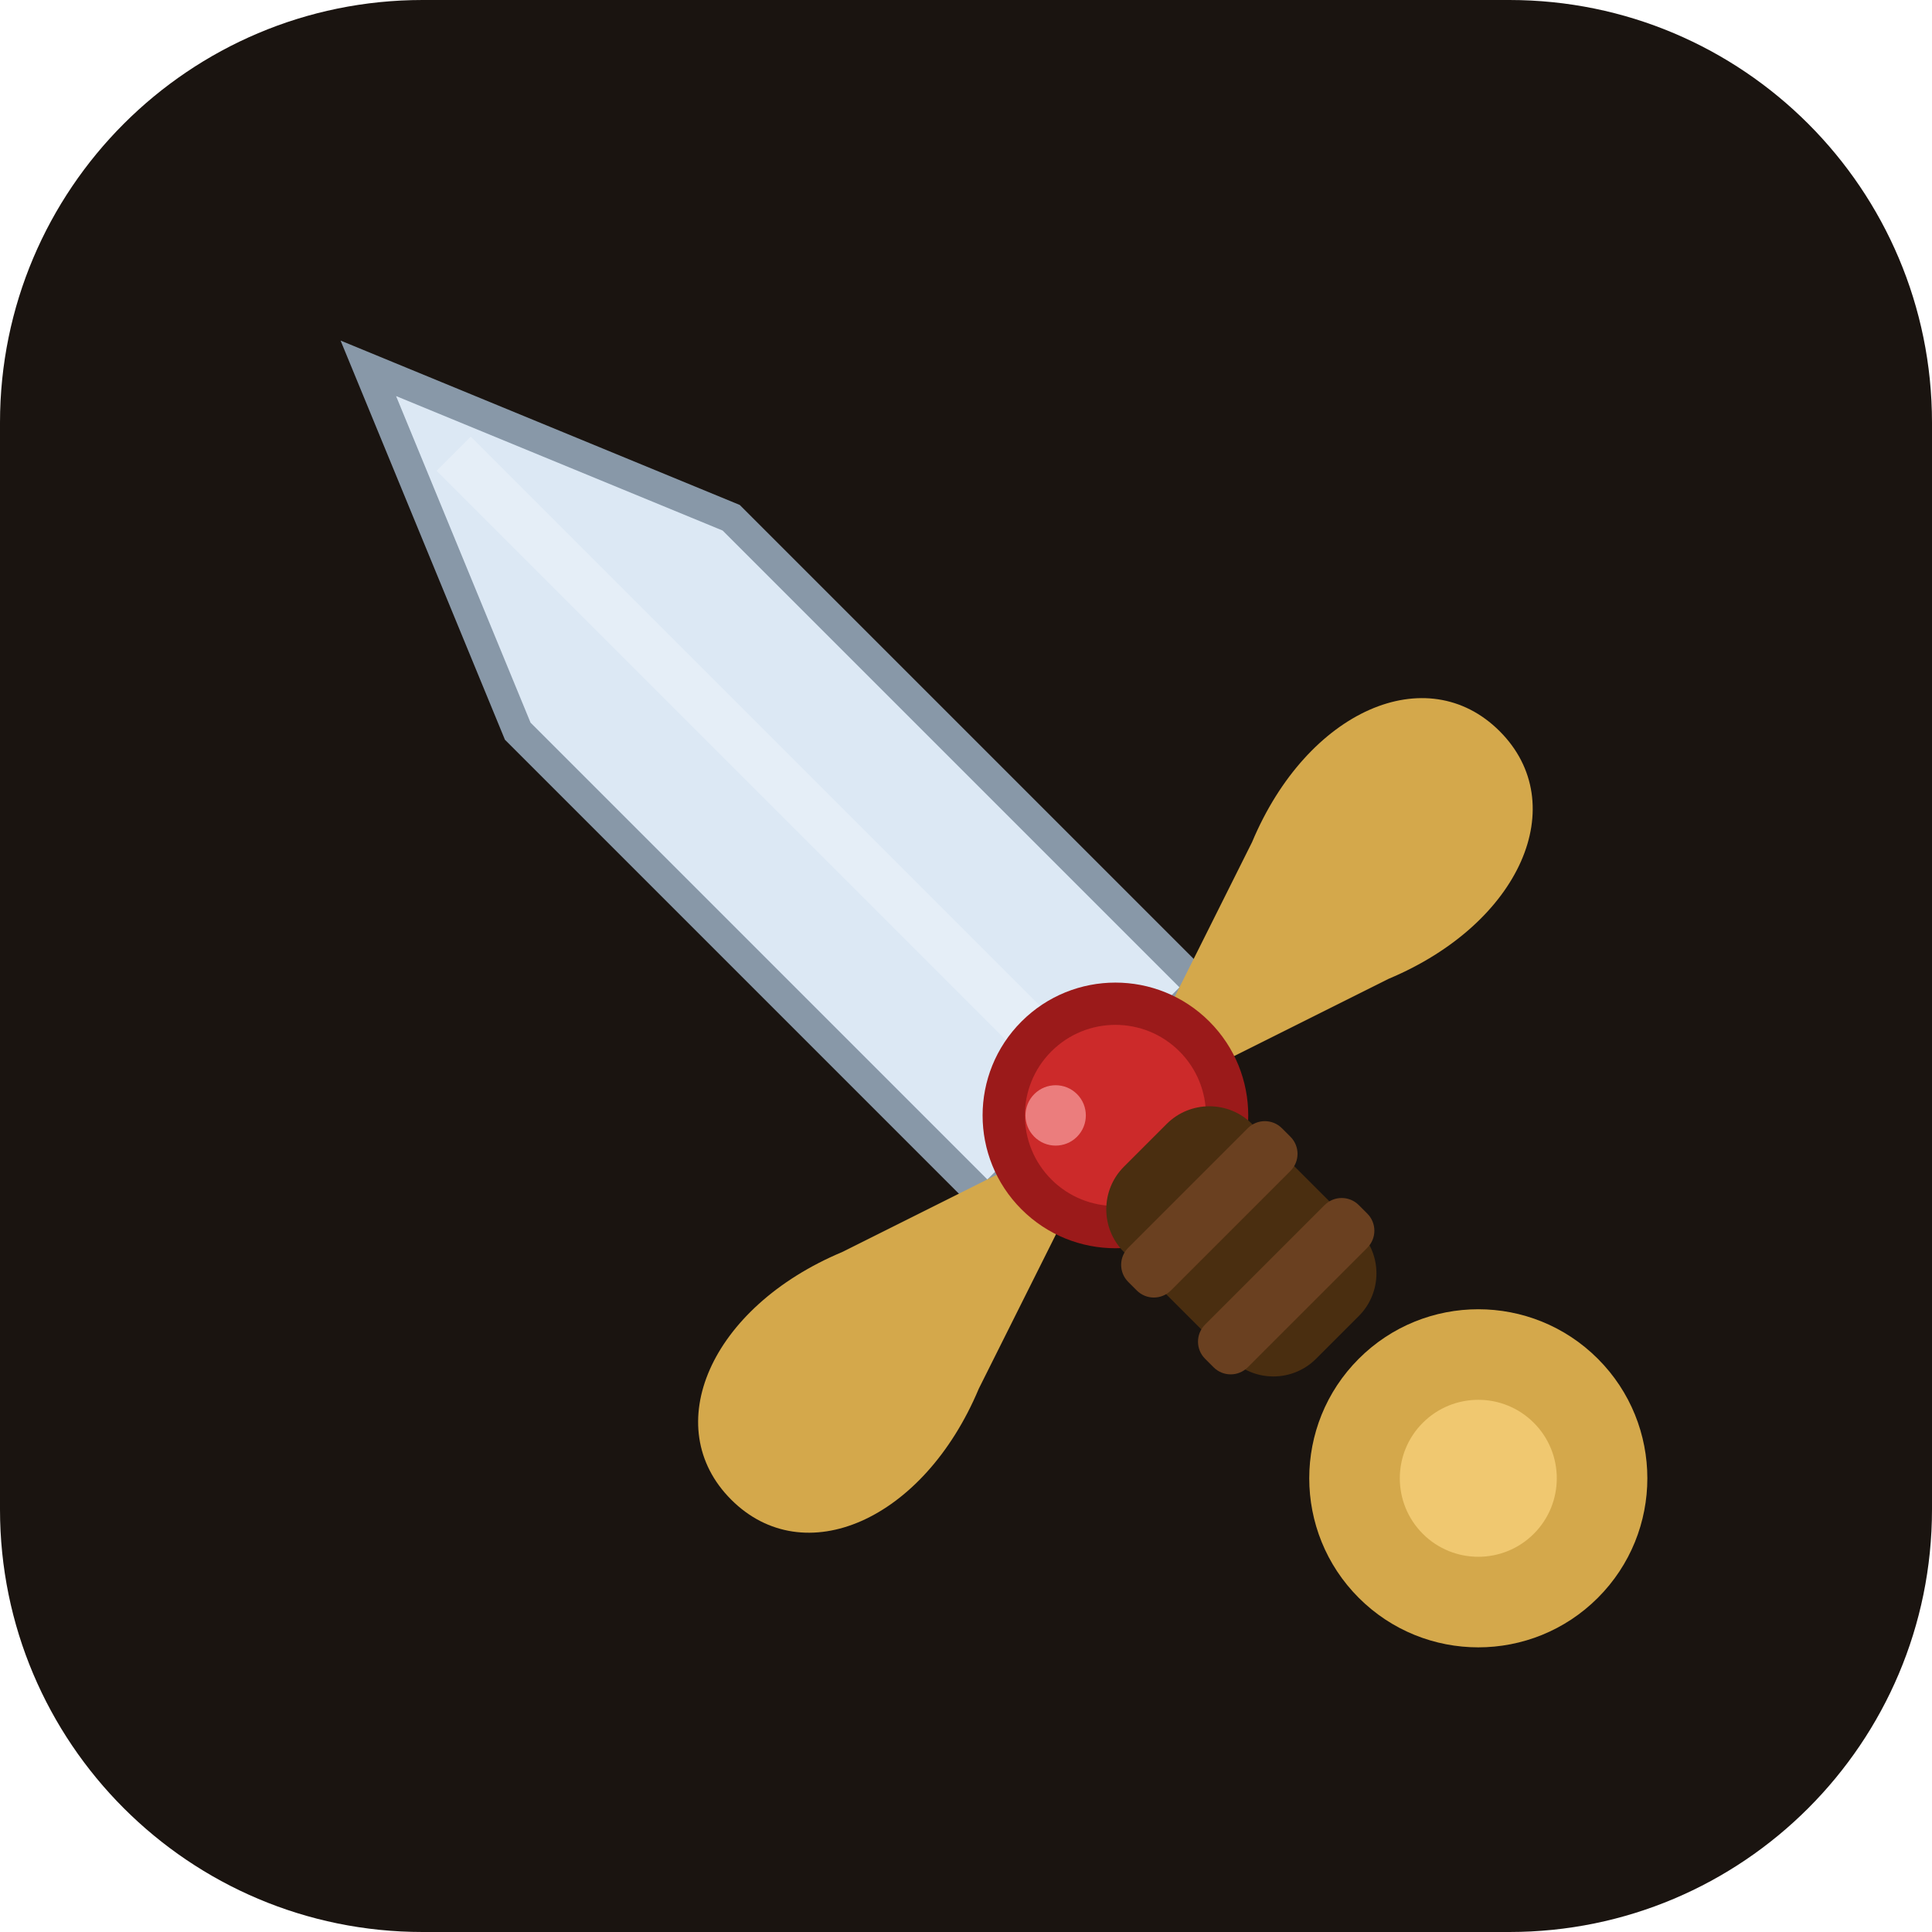
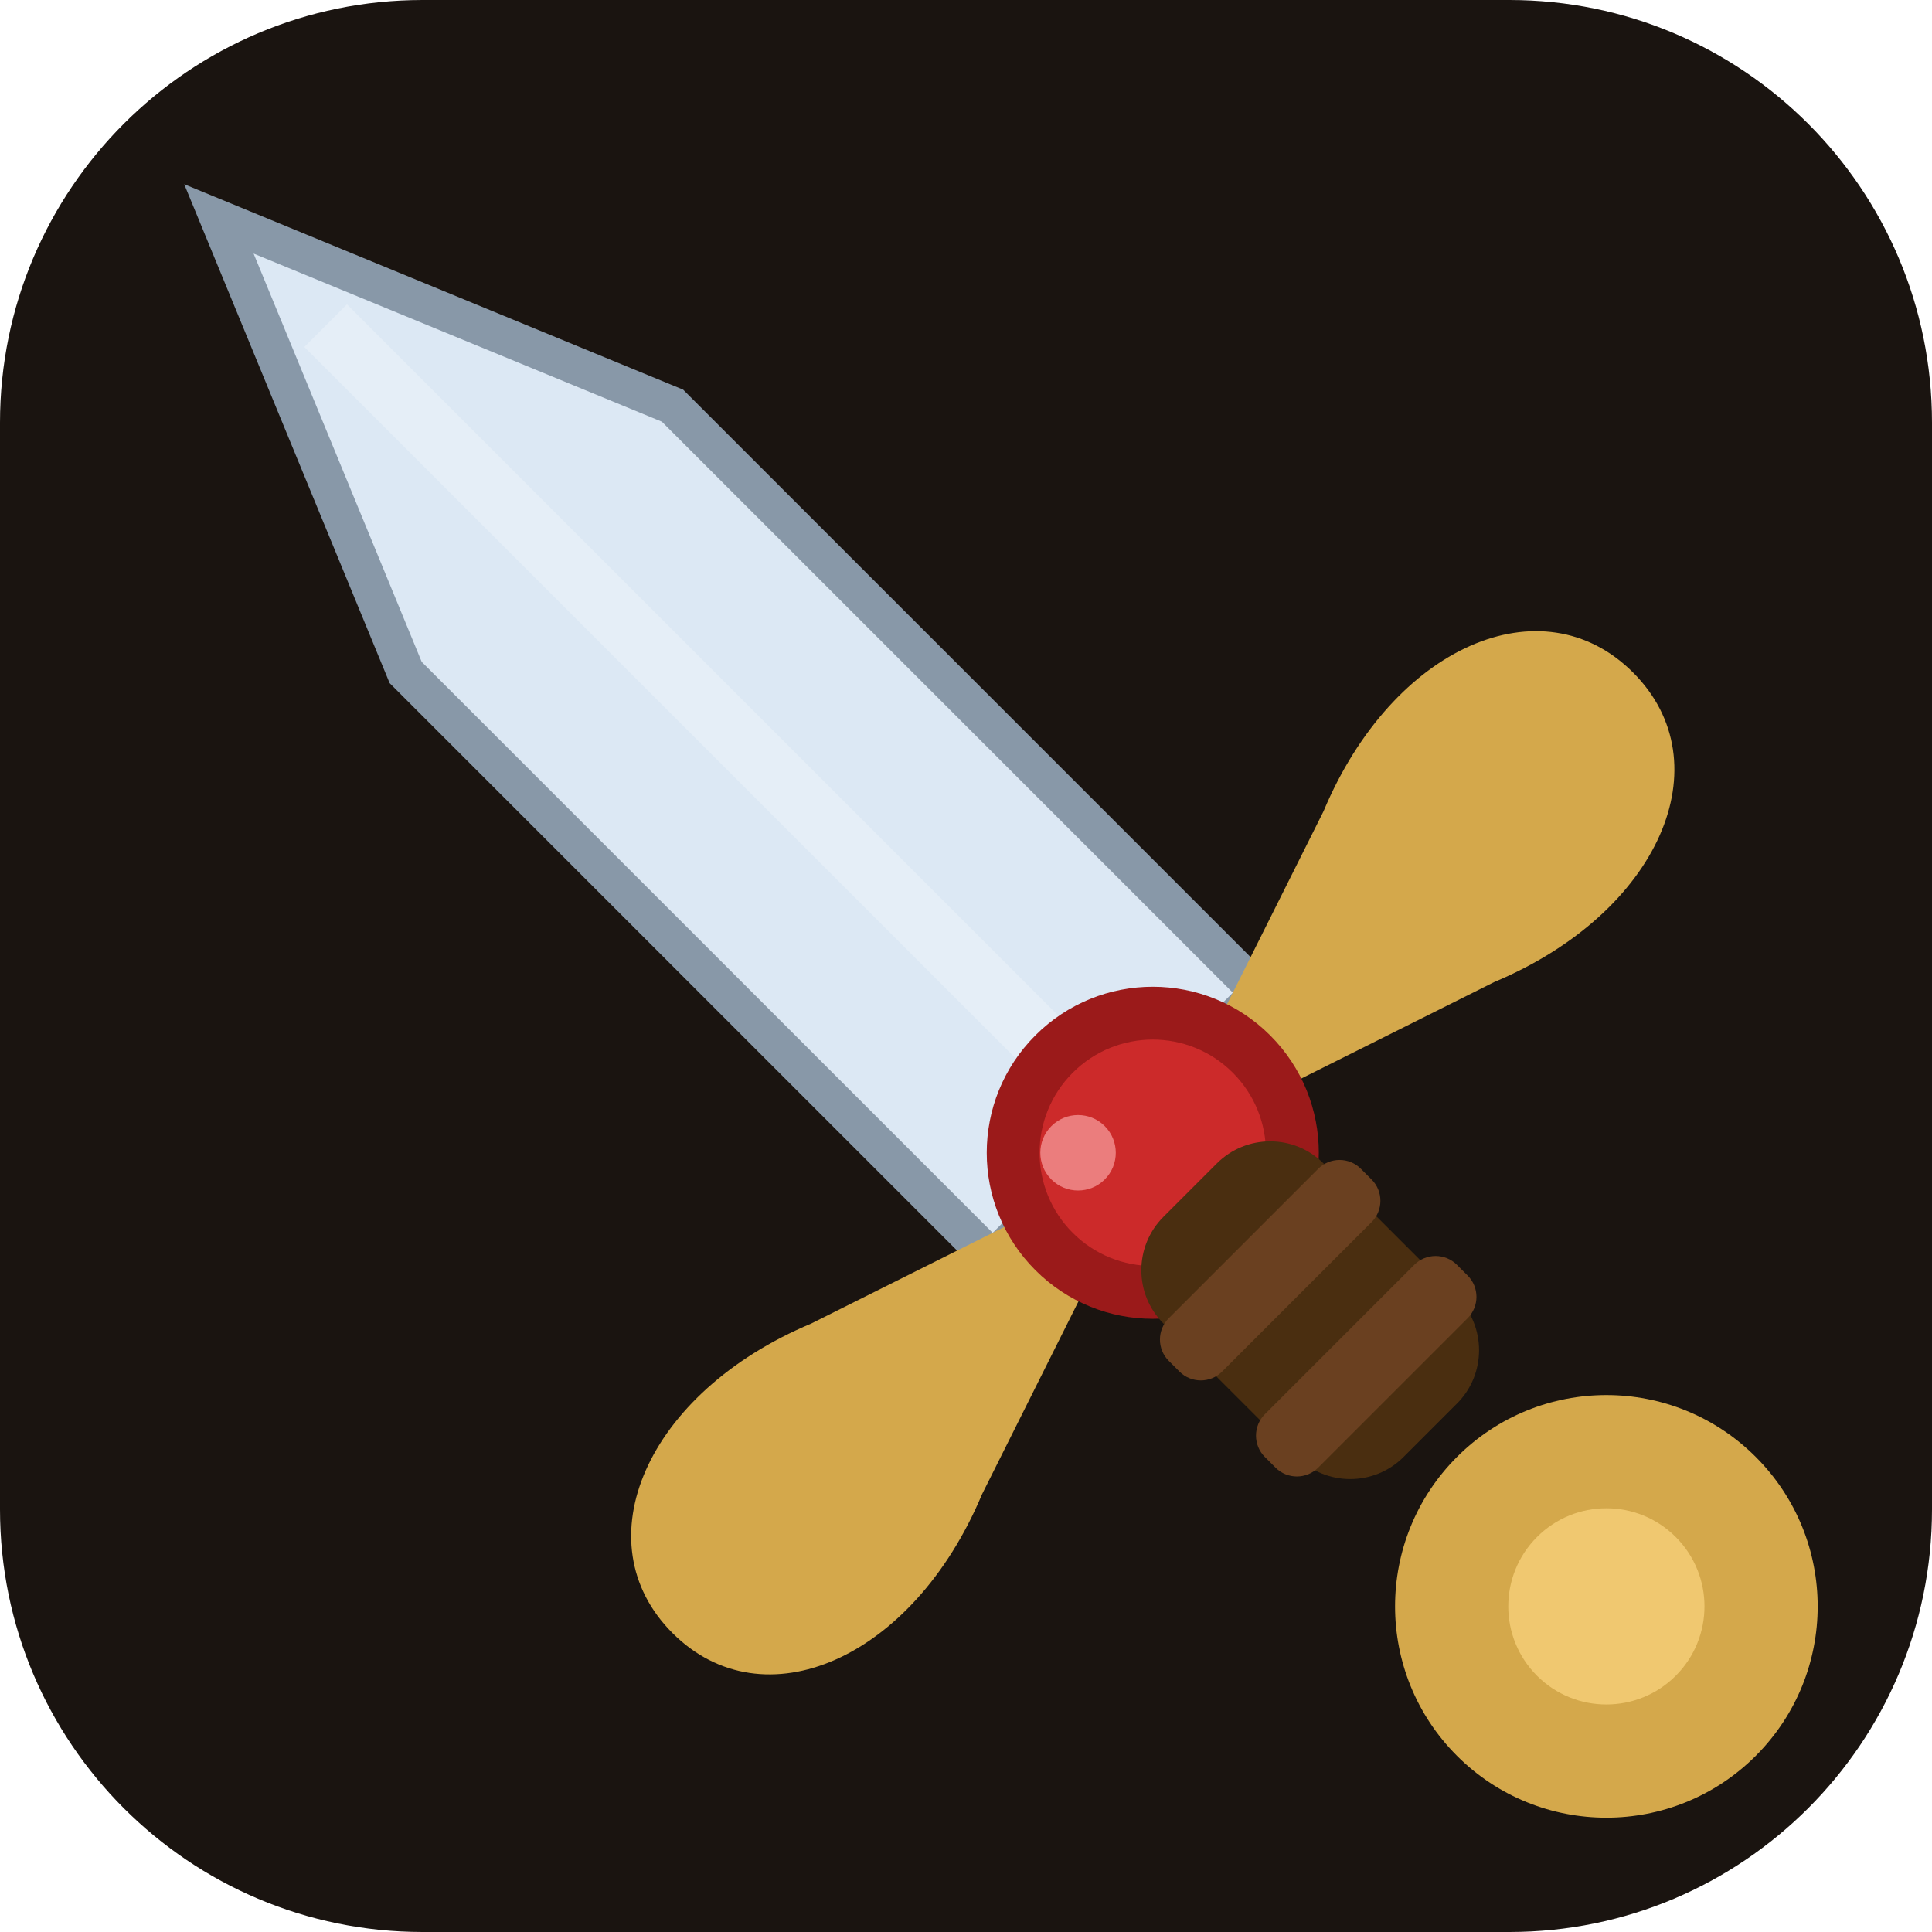
<svg xmlns="http://www.w3.org/2000/svg" viewBox="0 0 32 32">
  <rect width="32" height="32" rx="7" fill="#1a1410" />
-   <g transform="rotate(-45, 16, 16)">
+   <g transform="translate(16 16) rotate(-45) scale(1.25) translate(-16 -16)">
    <path d="M13.5 19 L13.5 8 L16 2 L18.5 8 L18.5 19 Z" fill="#dce8f4" stroke="#8898a8" stroke-width="0.5" />
    <line x1="16" y1="4" x2="16" y2="18.5" stroke="rgba(255,255,255,0.25)" stroke-width="0.8" />
    <path d="M7 19.5 C7 17.8 9 17 11.2 17.9 L16 19.5 L20.8 17.9 C23 17 25 17.8 25 19.5 C25 21.2 23 22 20.8 21.1 L16 19.5 L11.2 21.1 C9 22 7 21.2 7 19.5Z" fill="#d4a84b" />
    <circle cx="16" cy="19.5" r="2.2" fill="#9b1a1a" />
    <circle cx="16" cy="19.5" r="1.5" fill="#cc2a2a" />
    <circle cx="15.3" cy="18.8" r="0.5" fill="rgba(255,180,180,0.6)" />
    <rect x="14.5" y="20.2" width="3" height="4.5" rx="1" fill="#4a2e10" />
    <rect x="14.2" y="21.2" width="3.6" height="1" rx="0.4" fill="#6a4020" />
    <rect x="14.2" y="23" width="3.6" height="1" rx="0.4" fill="#6a4020" />
    <circle cx="16" cy="28" r="2.8" fill="#d4a84b" />
    <circle cx="16" cy="28" r="1.3" fill="#f0c870" />
  </g>
</svg>
